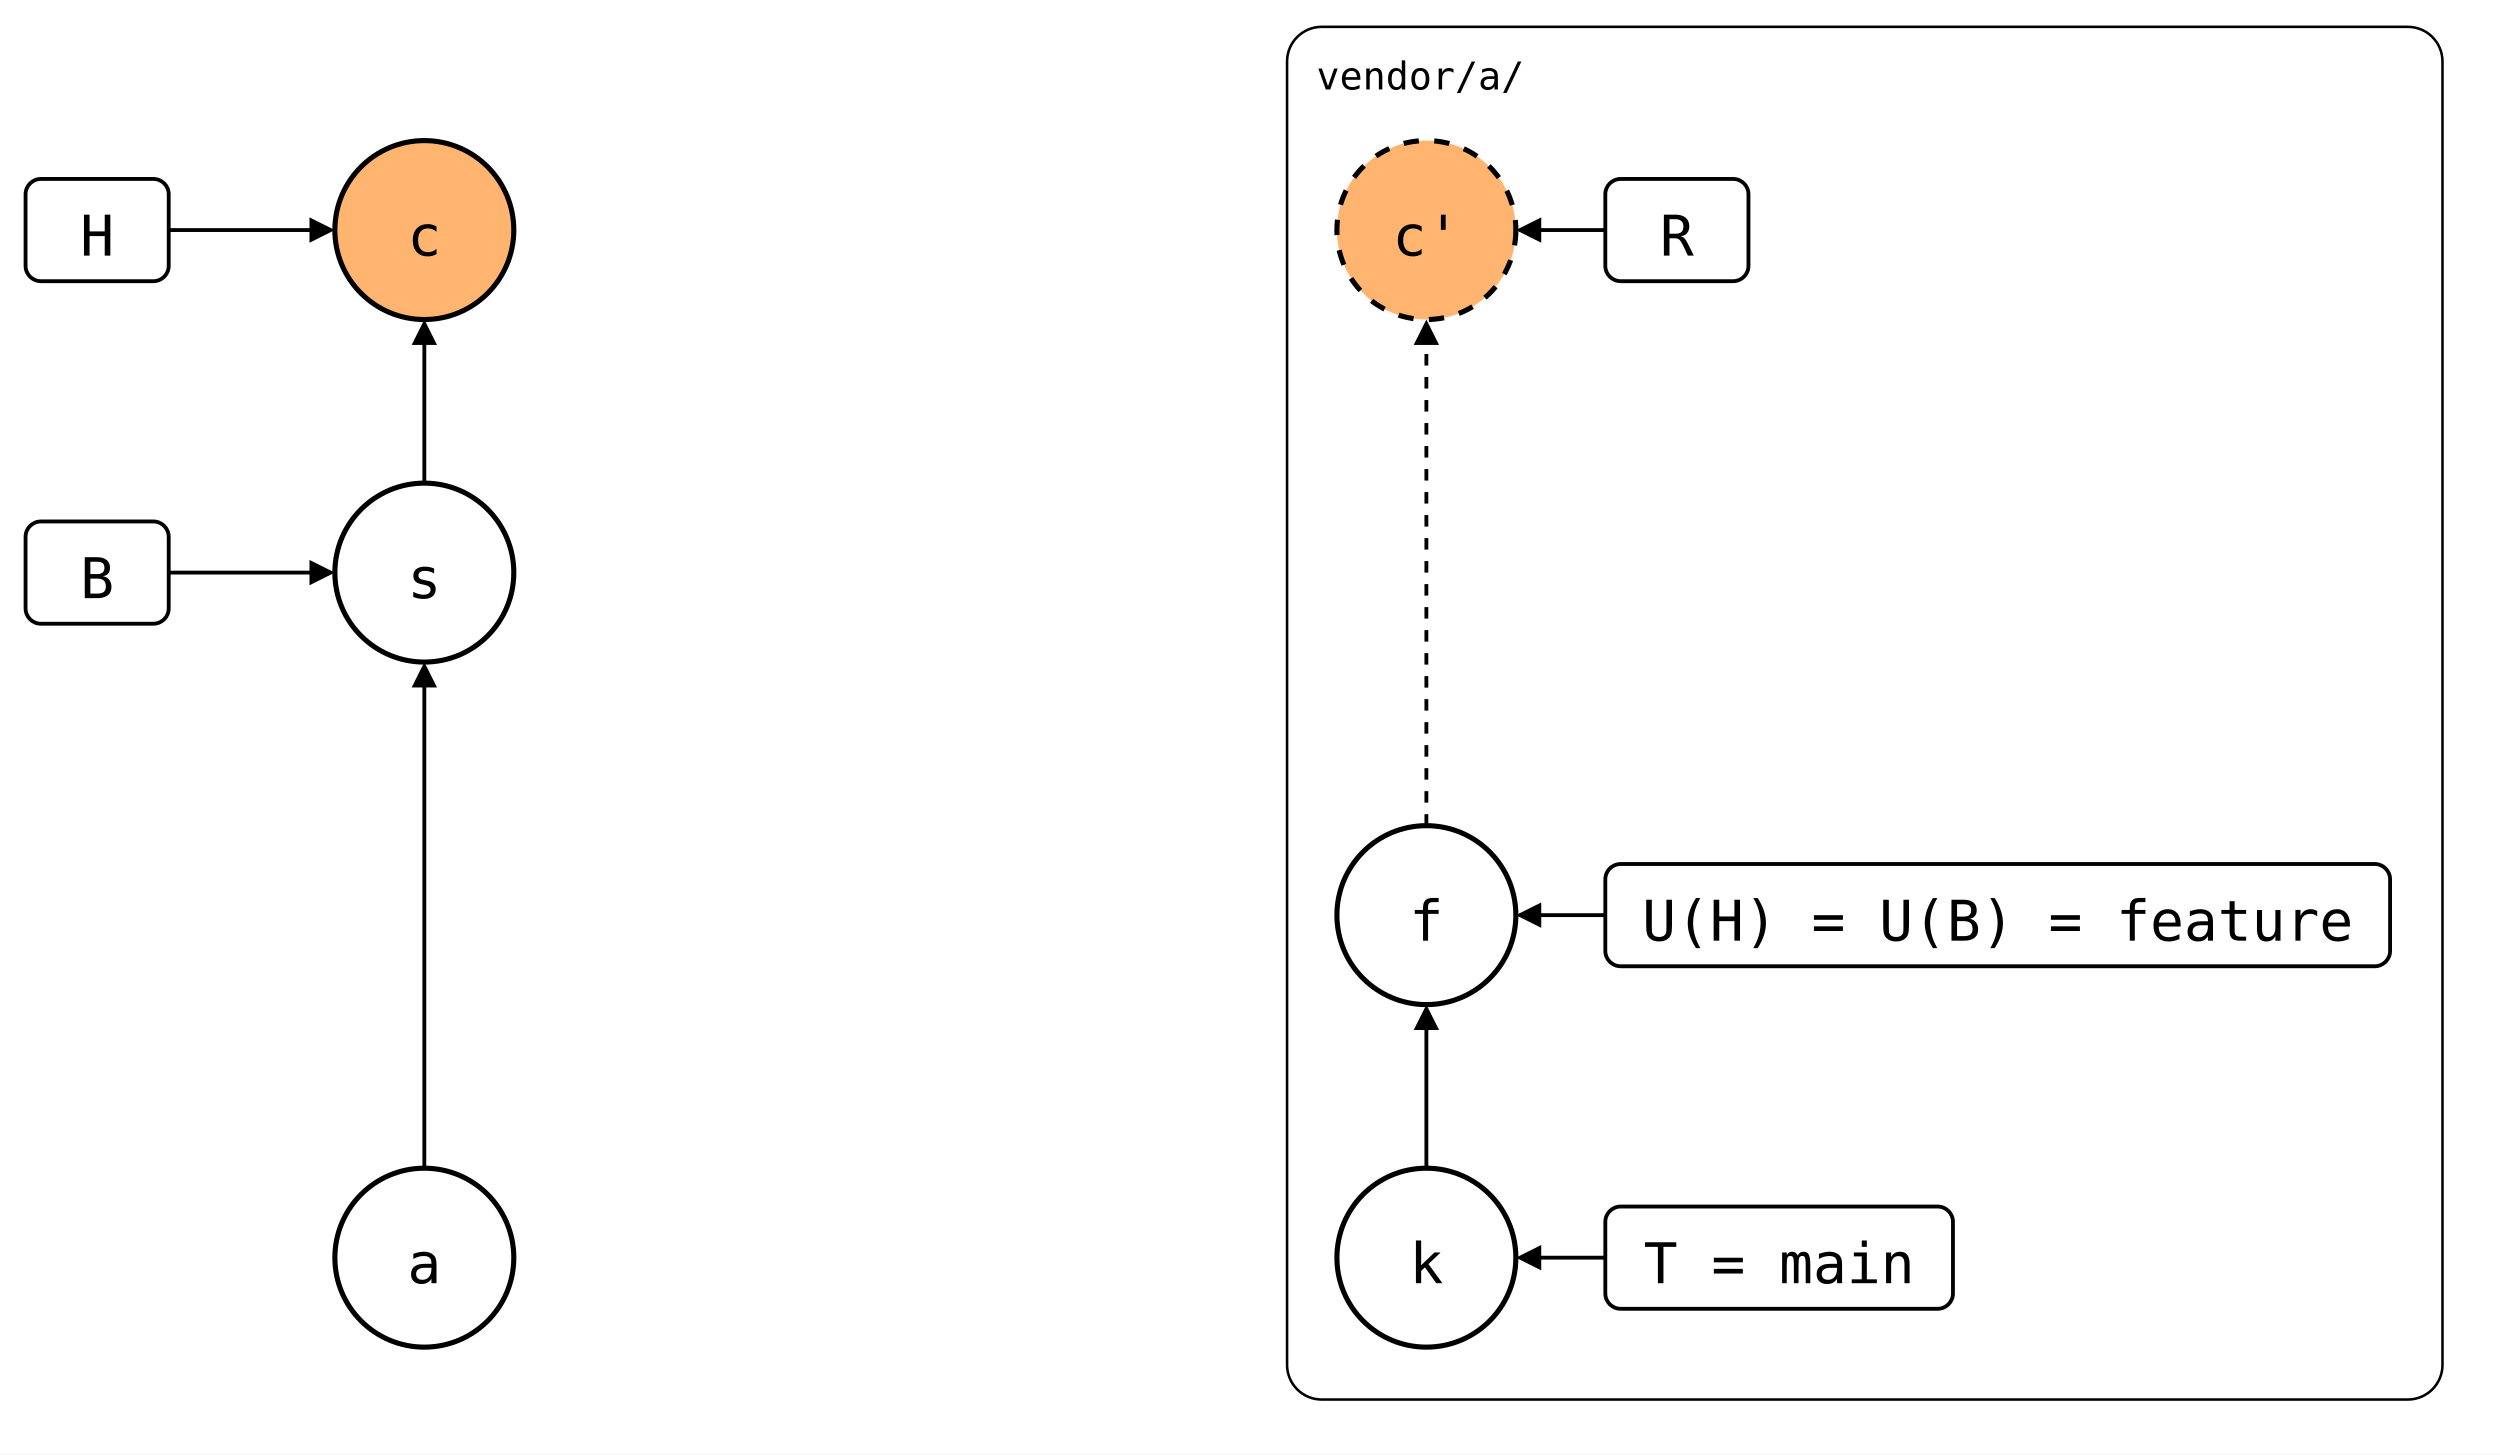
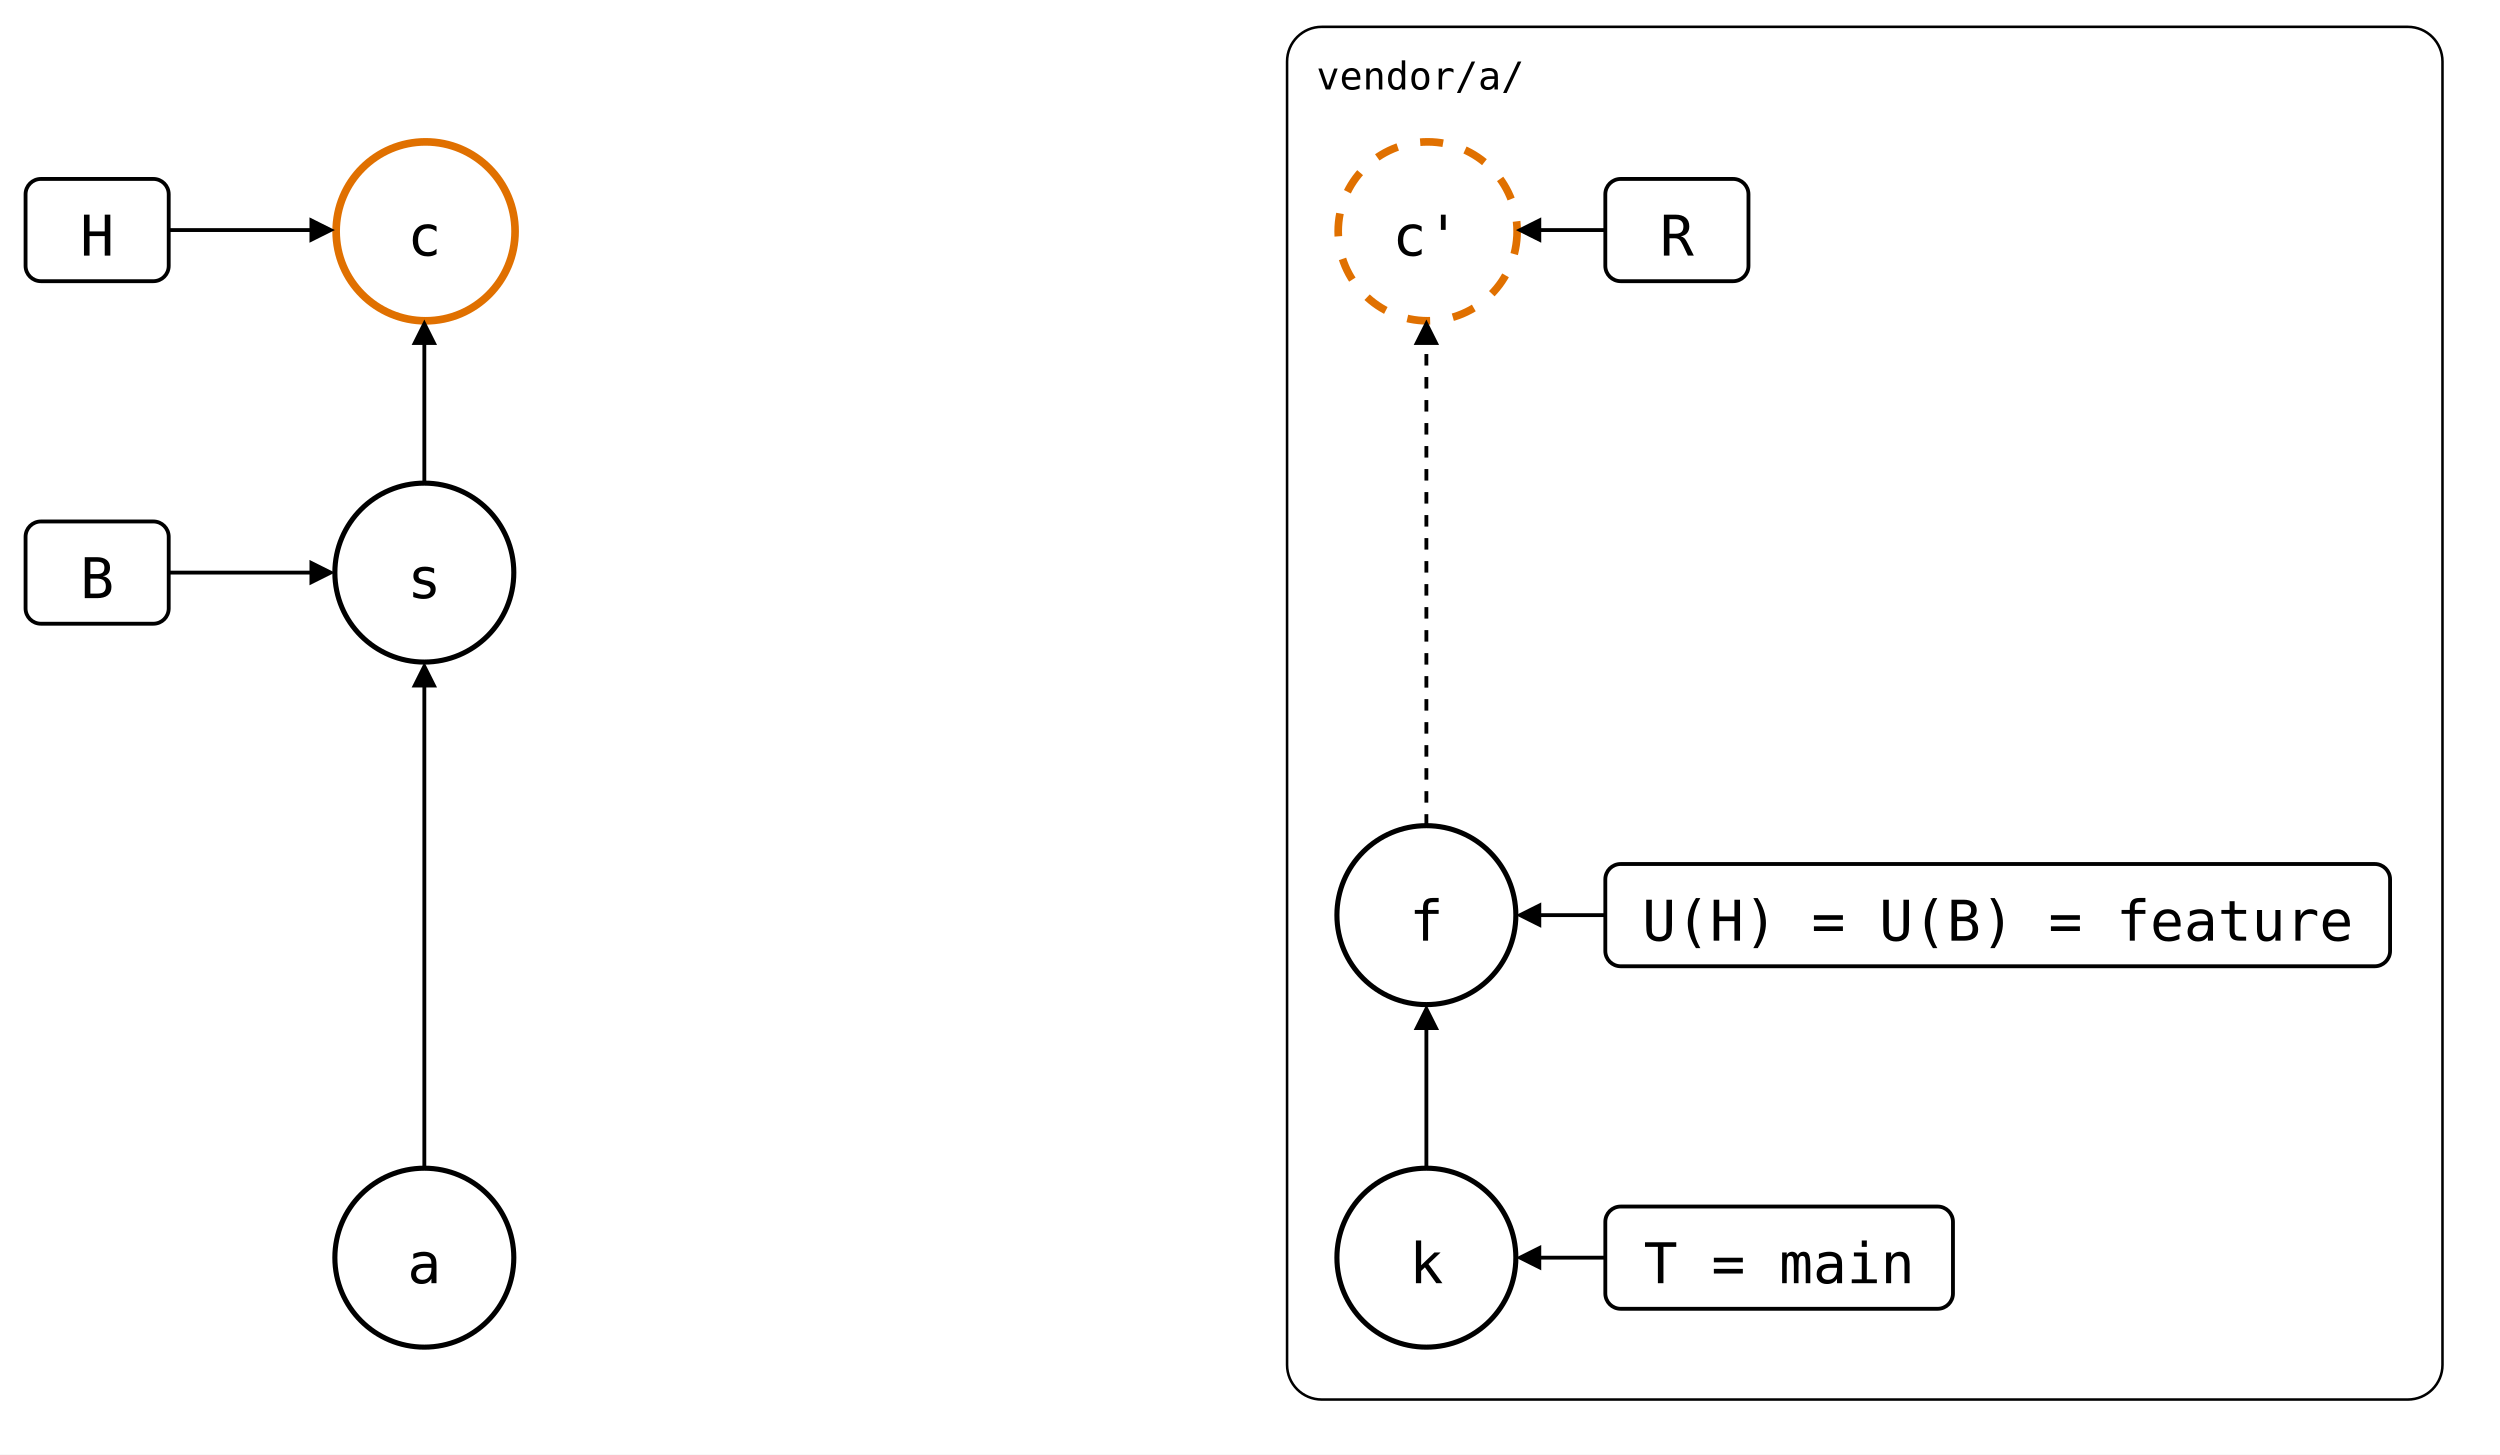
- <svg xmlns="http://www.w3.org/2000/svg" style="background: #ffffff; background-color: light-dark(#ffffff, #121212); color-scheme: light dark;" version="1.1" width="978px" height="569px" viewBox="0 0 978 569" id="ge-svg-wSOzeOpLmrL2bo-qZ2MO" content="&lt;mxfile host=&quot;Electron&quot;&gt;&#10;  &lt;diagram name=&quot;squash-merged-pull&quot; id=&quot;squash-merged-pull&quot;&gt;&#10;    &lt;mxGraphModel grid=&quot;0&quot; gridSize=&quot;10&quot; guides=&quot;1&quot; tooltips=&quot;1&quot; connect=&quot;1&quot; arrows=&quot;1&quot; fold=&quot;0&quot; page=&quot;0&quot; pageScale=&quot;1&quot; pageWidth=&quot;850&quot; pageHeight=&quot;1100&quot; background=&quot;#ffffff&quot; math=&quot;0&quot; shadow=&quot;0&quot;&gt;&#10;      &lt;root&gt;&#10;        &lt;mxCell id=&quot;0&quot; /&gt;&#10;        &lt;mxCell id=&quot;1&quot; parent=&quot;0&quot; /&gt;&#10;        &lt;mxCell id=&quot;lane&quot; parent=&quot;1&quot; style=&quot;rounded=1;arcSize=3;fillColor=none;strokeWidth=1;fontSize=15;verticalAlign=top;align=left;spacingLeft=10;spacingTop=4;fontFamily=Roboto Mono,monospace;&quot; value=&quot;vendor/a/&quot; vertex=&quot;1&quot;&gt;&#10;          &lt;mxGeometry height=&quot;537&quot; width=&quot;452&quot; x=&quot;601&quot; y=&quot;29&quot; as=&quot;geometry&quot; /&gt;&#10;        &lt;/mxCell&gt;&#10;        &lt;mxCell id=&quot;a&quot; parent=&quot;1&quot; style=&quot;ellipse;aspect=fixed;strokeWidth=2;fontSize=22;fontFamily=Roboto Mono,monospace;&quot; value=&quot;a&quot; vertex=&quot;1&quot;&gt;&#10;          &lt;mxGeometry height=&quot;70&quot; width=&quot;70&quot; x=&quot;229&quot; y=&quot;476&quot; as=&quot;geometry&quot; /&gt;&#10;        &lt;/mxCell&gt;&#10;        &lt;mxCell id=&quot;s&quot; parent=&quot;1&quot; style=&quot;ellipse;aspect=fixed;strokeWidth=2;fontSize=22;fontFamily=Roboto Mono,monospace;&quot; value=&quot;s&quot; vertex=&quot;1&quot;&gt;&#10;          &lt;mxGeometry height=&quot;70&quot; width=&quot;70&quot; x=&quot;229&quot; y=&quot;208&quot; as=&quot;geometry&quot; /&gt;&#10;        &lt;/mxCell&gt;&#10;        &lt;mxCell id=&quot;c&quot; parent=&quot;1&quot; style=&quot;ellipse;aspect=fixed;strokeWidth=2;fontSize=22;fontFamily=Roboto Mono,monospace;fillColor=#FFB570;&quot; value=&quot;c&quot; vertex=&quot;1&quot;&gt;&#10;          &lt;mxGeometry height=&quot;70&quot; width=&quot;70&quot; x=&quot;229&quot; y=&quot;74&quot; as=&quot;geometry&quot; /&gt;&#10;        &lt;/mxCell&gt;&#10;        &lt;mxCell id=&quot;k&quot; parent=&quot;1&quot; style=&quot;ellipse;aspect=fixed;strokeWidth=2;fontSize=22;fontFamily=Roboto Mono,monospace;&quot; value=&quot;k&quot; vertex=&quot;1&quot;&gt;&#10;          &lt;mxGeometry height=&quot;70&quot; width=&quot;70&quot; x=&quot;621&quot; y=&quot;476&quot; as=&quot;geometry&quot; /&gt;&#10;        &lt;/mxCell&gt;&#10;        &lt;mxCell id=&quot;f&quot; parent=&quot;1&quot; style=&quot;ellipse;aspect=fixed;strokeWidth=2;fontSize=22;fontFamily=Roboto Mono,monospace;&quot; value=&quot;f&quot; vertex=&quot;1&quot;&gt;&#10;          &lt;mxGeometry height=&quot;70&quot; width=&quot;70&quot; x=&quot;621&quot; y=&quot;342&quot; as=&quot;geometry&quot; /&gt;&#10;        &lt;/mxCell&gt;&#10;        &lt;mxCell id=&quot;c_&quot; parent=&quot;1&quot; style=&quot;ellipse;aspect=fixed;strokeWidth=2;fontSize=22;fontFamily=Roboto Mono,monospace;dashed=1;fillColor=#FFB570;&quot; value=&quot;c&amp;#39;&quot; vertex=&quot;1&quot;&gt;&#10;          &lt;mxGeometry height=&quot;70&quot; width=&quot;70&quot; x=&quot;621&quot; y=&quot;74&quot; as=&quot;geometry&quot; /&gt;&#10;        &lt;/mxCell&gt;&#10;        &lt;mxCell id=&quot;box0&quot; parent=&quot;1&quot; style=&quot;rounded=1;strokeWidth=1.5;fontSize=22;fontFamily=Roboto Mono,monospace;&quot; value=&quot;H&quot; vertex=&quot;1&quot;&gt;&#10;          &lt;mxGeometry height=&quot;40&quot; width=&quot;56&quot; x=&quot;108&quot; y=&quot;89&quot; as=&quot;geometry&quot; /&gt;&#10;        &lt;/mxCell&gt;&#10;        &lt;mxCell id=&quot;e0&quot; edge=&quot;1&quot; parent=&quot;1&quot; source=&quot;box0&quot; style=&quot;endArrow=block;endFill=1;html=1;strokeWidth=1.5;rounded=0;&quot; target=&quot;c&quot;&gt;&#10;          &lt;mxGeometry relative=&quot;1&quot; as=&quot;geometry&quot; /&gt;&#10;        &lt;/mxCell&gt;&#10;        &lt;mxCell id=&quot;box1&quot; parent=&quot;1&quot; style=&quot;rounded=1;strokeWidth=1.5;fontSize=22;fontFamily=Roboto Mono,monospace;&quot; value=&quot;B&quot; vertex=&quot;1&quot;&gt;&#10;          &lt;mxGeometry height=&quot;40&quot; width=&quot;56&quot; x=&quot;108&quot; y=&quot;223&quot; as=&quot;geometry&quot; /&gt;&#10;        &lt;/mxCell&gt;&#10;        &lt;mxCell id=&quot;e1&quot; edge=&quot;1&quot; parent=&quot;1&quot; source=&quot;box1&quot; style=&quot;endArrow=block;endFill=1;html=1;strokeWidth=1.5;rounded=0;&quot; target=&quot;s&quot;&gt;&#10;          &lt;mxGeometry relative=&quot;1&quot; as=&quot;geometry&quot; /&gt;&#10;        &lt;/mxCell&gt;&#10;        &lt;mxCell id=&quot;box2&quot; parent=&quot;1&quot; style=&quot;rounded=1;strokeWidth=1.5;fontSize=22;fontFamily=Roboto Mono,monospace;&quot; value=&quot;T = main&quot; vertex=&quot;1&quot;&gt;&#10;          &lt;mxGeometry height=&quot;40&quot; width=&quot;136&quot; x=&quot;726&quot; y=&quot;491&quot; as=&quot;geometry&quot; /&gt;&#10;        &lt;/mxCell&gt;&#10;        &lt;mxCell id=&quot;e2&quot; edge=&quot;1&quot; parent=&quot;1&quot; source=&quot;box2&quot; style=&quot;endArrow=block;endFill=1;html=1;strokeWidth=1.5;rounded=0;&quot; target=&quot;k&quot;&gt;&#10;          &lt;mxGeometry relative=&quot;1&quot; as=&quot;geometry&quot; /&gt;&#10;        &lt;/mxCell&gt;&#10;        &lt;mxCell id=&quot;box3&quot; parent=&quot;1&quot; style=&quot;rounded=1;strokeWidth=1.5;fontSize=22;fontFamily=Roboto Mono,monospace;&quot; value=&quot;U(H) = U(B) = feature&quot; vertex=&quot;1&quot;&gt;&#10;          &lt;mxGeometry height=&quot;40&quot; width=&quot;307&quot; x=&quot;726&quot; y=&quot;357&quot; as=&quot;geometry&quot; /&gt;&#10;        &lt;/mxCell&gt;&#10;        &lt;mxCell id=&quot;e3&quot; edge=&quot;1&quot; parent=&quot;1&quot; source=&quot;box3&quot; style=&quot;endArrow=block;endFill=1;html=1;strokeWidth=1.5;rounded=0;&quot; target=&quot;f&quot;&gt;&#10;          &lt;mxGeometry relative=&quot;1&quot; as=&quot;geometry&quot; /&gt;&#10;        &lt;/mxCell&gt;&#10;        &lt;mxCell id=&quot;box4&quot; parent=&quot;1&quot; style=&quot;rounded=1;strokeWidth=1.5;fontSize=22;fontFamily=Roboto Mono,monospace;&quot; value=&quot;R&quot; vertex=&quot;1&quot;&gt;&#10;          &lt;mxGeometry height=&quot;40&quot; width=&quot;56&quot; x=&quot;726&quot; y=&quot;89&quot; as=&quot;geometry&quot; /&gt;&#10;        &lt;/mxCell&gt;&#10;        &lt;mxCell id=&quot;e4&quot; edge=&quot;1&quot; parent=&quot;1&quot; source=&quot;box4&quot; style=&quot;endArrow=block;endFill=1;html=1;strokeWidth=1.5;rounded=0;&quot; target=&quot;c_&quot;&gt;&#10;          &lt;mxGeometry relative=&quot;1&quot; as=&quot;geometry&quot; /&gt;&#10;        &lt;/mxCell&gt;&#10;        &lt;mxCell id=&quot;e5&quot; edge=&quot;1&quot; parent=&quot;1&quot; source=&quot;a&quot; style=&quot;endArrow=block;endFill=1;html=1;strokeWidth=1.5;rounded=0;&quot; target=&quot;s&quot;&gt;&#10;          &lt;mxGeometry relative=&quot;1&quot; as=&quot;geometry&quot; /&gt;&#10;        &lt;/mxCell&gt;&#10;        &lt;mxCell id=&quot;e6&quot; edge=&quot;1&quot; parent=&quot;1&quot; source=&quot;s&quot; style=&quot;endArrow=block;endFill=1;html=1;strokeWidth=1.5;rounded=0;&quot; target=&quot;c&quot;&gt;&#10;          &lt;mxGeometry relative=&quot;1&quot; as=&quot;geometry&quot; /&gt;&#10;        &lt;/mxCell&gt;&#10;        &lt;mxCell id=&quot;e7&quot; edge=&quot;1&quot; parent=&quot;1&quot; source=&quot;k&quot; style=&quot;endArrow=block;endFill=1;html=1;strokeWidth=1.5;rounded=0;&quot; target=&quot;f&quot;&gt;&#10;          &lt;mxGeometry relative=&quot;1&quot; as=&quot;geometry&quot; /&gt;&#10;        &lt;/mxCell&gt;&#10;        &lt;mxCell id=&quot;e8&quot; edge=&quot;1&quot; parent=&quot;1&quot; source=&quot;f&quot; style=&quot;endArrow=block;endFill=1;html=1;strokeWidth=1.5;rounded=0;dashed=1;&quot; target=&quot;c_&quot;&gt;&#10;          &lt;mxGeometry relative=&quot;1&quot; as=&quot;geometry&quot; /&gt;&#10;        &lt;/mxCell&gt;&#10;      &lt;/root&gt;&#10;    &lt;/mxGraphModel&gt;&#10;  &lt;/diagram&gt;&#10;&lt;/mxfile&gt;&#10;">
-   <style type="text/css">@supports (color: light-dark(#000, #fff)) { #ge-svg-wSOzeOpLmrL2bo-qZ2MO { --ge-adaptive-bg: light-dark(#ffffff, var(--ge-dark-color, #121212)); } }</style>
+ <svg xmlns="http://www.w3.org/2000/svg" style="background: #ffffff; background-color: light-dark(#ffffff, #121212); color-scheme: light dark;" version="1.1" width="978px" height="569px" viewBox="0 0 978 569" id="ge-svg-d2YmRWk-My5h2-No0Hhh" content="&lt;mxfile host=&quot;Electron&quot;&gt;&#10;  &lt;diagram name=&quot;squash-merged-pull&quot; id=&quot;squash-merged-pull&quot;&gt;&#10;    &lt;mxGraphModel grid=&quot;0&quot; gridSize=&quot;10&quot; guides=&quot;1&quot; tooltips=&quot;1&quot; connect=&quot;1&quot; arrows=&quot;1&quot; fold=&quot;0&quot; page=&quot;0&quot; pageScale=&quot;1&quot; pageWidth=&quot;850&quot; pageHeight=&quot;1100&quot; background=&quot;#ffffff&quot; math=&quot;0&quot; shadow=&quot;0&quot;&gt;&#10;      &lt;root&gt;&#10;        &lt;mxCell id=&quot;0&quot; /&gt;&#10;        &lt;mxCell id=&quot;1&quot; parent=&quot;0&quot; /&gt;&#10;        &lt;mxCell id=&quot;lane&quot; parent=&quot;1&quot; style=&quot;rounded=1;arcSize=3;fillColor=none;strokeWidth=1;fontSize=15;verticalAlign=top;align=left;spacingLeft=10;spacingTop=4;fontFamily=Roboto Mono,monospace;&quot; value=&quot;vendor/a/&quot; vertex=&quot;1&quot;&gt;&#10;          &lt;mxGeometry height=&quot;537&quot; width=&quot;452&quot; x=&quot;601&quot; y=&quot;29&quot; as=&quot;geometry&quot; /&gt;&#10;        &lt;/mxCell&gt;&#10;        &lt;mxCell id=&quot;a&quot; parent=&quot;1&quot; style=&quot;ellipse;aspect=fixed;strokeWidth=2;fontSize=22;fontFamily=Roboto Mono,monospace;&quot; value=&quot;a&quot; vertex=&quot;1&quot;&gt;&#10;          &lt;mxGeometry height=&quot;70&quot; width=&quot;70&quot; x=&quot;229&quot; y=&quot;476&quot; as=&quot;geometry&quot; /&gt;&#10;        &lt;/mxCell&gt;&#10;        &lt;mxCell id=&quot;s&quot; parent=&quot;1&quot; style=&quot;ellipse;aspect=fixed;strokeWidth=2;fontSize=22;fontFamily=Roboto Mono,monospace;&quot; value=&quot;s&quot; vertex=&quot;1&quot;&gt;&#10;          &lt;mxGeometry height=&quot;70&quot; width=&quot;70&quot; x=&quot;229&quot; y=&quot;208&quot; as=&quot;geometry&quot; /&gt;&#10;        &lt;/mxCell&gt;&#10;        &lt;mxCell id=&quot;c&quot; parent=&quot;1&quot; style=&quot;ellipse;aspect=fixed;fontSize=22;fontFamily=Roboto Mono,monospace;strokeColor=#E07000;strokeWidth=3;&quot; value=&quot;c&quot; vertex=&quot;1&quot;&gt;&#10;          &lt;mxGeometry height=&quot;70&quot; width=&quot;70&quot; x=&quot;229&quot; y=&quot;74&quot; as=&quot;geometry&quot; /&gt;&#10;        &lt;/mxCell&gt;&#10;        &lt;mxCell id=&quot;k&quot; parent=&quot;1&quot; style=&quot;ellipse;aspect=fixed;strokeWidth=2;fontSize=22;fontFamily=Roboto Mono,monospace;&quot; value=&quot;k&quot; vertex=&quot;1&quot;&gt;&#10;          &lt;mxGeometry height=&quot;70&quot; width=&quot;70&quot; x=&quot;621&quot; y=&quot;476&quot; as=&quot;geometry&quot; /&gt;&#10;        &lt;/mxCell&gt;&#10;        &lt;mxCell id=&quot;f&quot; parent=&quot;1&quot; style=&quot;ellipse;aspect=fixed;strokeWidth=2;fontSize=22;fontFamily=Roboto Mono,monospace;&quot; value=&quot;f&quot; vertex=&quot;1&quot;&gt;&#10;          &lt;mxGeometry height=&quot;70&quot; width=&quot;70&quot; x=&quot;621&quot; y=&quot;342&quot; as=&quot;geometry&quot; /&gt;&#10;        &lt;/mxCell&gt;&#10;        &lt;mxCell id=&quot;c_&quot; parent=&quot;1&quot; style=&quot;ellipse;aspect=fixed;fontSize=22;fontFamily=Roboto Mono,monospace;dashed=1;strokeColor=#E07000;strokeWidth=3;&quot; value=&quot;c&amp;#39;&quot; vertex=&quot;1&quot;&gt;&#10;          &lt;mxGeometry height=&quot;70&quot; width=&quot;70&quot; x=&quot;621&quot; y=&quot;74&quot; as=&quot;geometry&quot; /&gt;&#10;        &lt;/mxCell&gt;&#10;        &lt;mxCell id=&quot;box0&quot; parent=&quot;1&quot; style=&quot;rounded=1;strokeWidth=1.5;fontSize=22;fontFamily=Roboto Mono,monospace;&quot; value=&quot;H&quot; vertex=&quot;1&quot;&gt;&#10;          &lt;mxGeometry height=&quot;40&quot; width=&quot;56&quot; x=&quot;108&quot; y=&quot;89&quot; as=&quot;geometry&quot; /&gt;&#10;        &lt;/mxCell&gt;&#10;        &lt;mxCell id=&quot;e0&quot; edge=&quot;1&quot; parent=&quot;1&quot; source=&quot;box0&quot; style=&quot;endArrow=block;endFill=1;html=1;strokeWidth=1.5;rounded=0;&quot; target=&quot;c&quot;&gt;&#10;          &lt;mxGeometry relative=&quot;1&quot; as=&quot;geometry&quot; /&gt;&#10;        &lt;/mxCell&gt;&#10;        &lt;mxCell id=&quot;box1&quot; parent=&quot;1&quot; style=&quot;rounded=1;strokeWidth=1.5;fontSize=22;fontFamily=Roboto Mono,monospace;&quot; value=&quot;B&quot; vertex=&quot;1&quot;&gt;&#10;          &lt;mxGeometry height=&quot;40&quot; width=&quot;56&quot; x=&quot;108&quot; y=&quot;223&quot; as=&quot;geometry&quot; /&gt;&#10;        &lt;/mxCell&gt;&#10;        &lt;mxCell id=&quot;e1&quot; edge=&quot;1&quot; parent=&quot;1&quot; source=&quot;box1&quot; style=&quot;endArrow=block;endFill=1;html=1;strokeWidth=1.5;rounded=0;&quot; target=&quot;s&quot;&gt;&#10;          &lt;mxGeometry relative=&quot;1&quot; as=&quot;geometry&quot; /&gt;&#10;        &lt;/mxCell&gt;&#10;        &lt;mxCell id=&quot;box2&quot; parent=&quot;1&quot; style=&quot;rounded=1;strokeWidth=1.5;fontSize=22;fontFamily=Roboto Mono,monospace;&quot; value=&quot;T = main&quot; vertex=&quot;1&quot;&gt;&#10;          &lt;mxGeometry height=&quot;40&quot; width=&quot;136&quot; x=&quot;726&quot; y=&quot;491&quot; as=&quot;geometry&quot; /&gt;&#10;        &lt;/mxCell&gt;&#10;        &lt;mxCell id=&quot;e2&quot; edge=&quot;1&quot; parent=&quot;1&quot; source=&quot;box2&quot; style=&quot;endArrow=block;endFill=1;html=1;strokeWidth=1.5;rounded=0;&quot; target=&quot;k&quot;&gt;&#10;          &lt;mxGeometry relative=&quot;1&quot; as=&quot;geometry&quot; /&gt;&#10;        &lt;/mxCell&gt;&#10;        &lt;mxCell id=&quot;box3&quot; parent=&quot;1&quot; style=&quot;rounded=1;strokeWidth=1.5;fontSize=22;fontFamily=Roboto Mono,monospace;&quot; value=&quot;U(H) = U(B) = feature&quot; vertex=&quot;1&quot;&gt;&#10;          &lt;mxGeometry height=&quot;40&quot; width=&quot;307&quot; x=&quot;726&quot; y=&quot;357&quot; as=&quot;geometry&quot; /&gt;&#10;        &lt;/mxCell&gt;&#10;        &lt;mxCell id=&quot;e3&quot; edge=&quot;1&quot; parent=&quot;1&quot; source=&quot;box3&quot; style=&quot;endArrow=block;endFill=1;html=1;strokeWidth=1.5;rounded=0;&quot; target=&quot;f&quot;&gt;&#10;          &lt;mxGeometry relative=&quot;1&quot; as=&quot;geometry&quot; /&gt;&#10;        &lt;/mxCell&gt;&#10;        &lt;mxCell id=&quot;box4&quot; parent=&quot;1&quot; style=&quot;rounded=1;strokeWidth=1.5;fontSize=22;fontFamily=Roboto Mono,monospace;&quot; value=&quot;R&quot; vertex=&quot;1&quot;&gt;&#10;          &lt;mxGeometry height=&quot;40&quot; width=&quot;56&quot; x=&quot;726&quot; y=&quot;89&quot; as=&quot;geometry&quot; /&gt;&#10;        &lt;/mxCell&gt;&#10;        &lt;mxCell id=&quot;e4&quot; edge=&quot;1&quot; parent=&quot;1&quot; source=&quot;box4&quot; style=&quot;endArrow=block;endFill=1;html=1;strokeWidth=1.5;rounded=0;&quot; target=&quot;c_&quot;&gt;&#10;          &lt;mxGeometry relative=&quot;1&quot; as=&quot;geometry&quot; /&gt;&#10;        &lt;/mxCell&gt;&#10;        &lt;mxCell id=&quot;e5&quot; edge=&quot;1&quot; parent=&quot;1&quot; source=&quot;a&quot; style=&quot;endArrow=block;endFill=1;html=1;strokeWidth=1.5;rounded=0;&quot; target=&quot;s&quot;&gt;&#10;          &lt;mxGeometry relative=&quot;1&quot; as=&quot;geometry&quot; /&gt;&#10;        &lt;/mxCell&gt;&#10;        &lt;mxCell id=&quot;e6&quot; edge=&quot;1&quot; parent=&quot;1&quot; source=&quot;s&quot; style=&quot;endArrow=block;endFill=1;html=1;strokeWidth=1.5;rounded=0;&quot; target=&quot;c&quot;&gt;&#10;          &lt;mxGeometry relative=&quot;1&quot; as=&quot;geometry&quot; /&gt;&#10;        &lt;/mxCell&gt;&#10;        &lt;mxCell id=&quot;e7&quot; edge=&quot;1&quot; parent=&quot;1&quot; source=&quot;k&quot; style=&quot;endArrow=block;endFill=1;html=1;strokeWidth=1.5;rounded=0;&quot; target=&quot;f&quot;&gt;&#10;          &lt;mxGeometry relative=&quot;1&quot; as=&quot;geometry&quot; /&gt;&#10;        &lt;/mxCell&gt;&#10;        &lt;mxCell id=&quot;e8&quot; edge=&quot;1&quot; parent=&quot;1&quot; source=&quot;f&quot; style=&quot;endArrow=block;endFill=1;html=1;strokeWidth=1.5;rounded=0;dashed=1;&quot; target=&quot;c_&quot;&gt;&#10;          &lt;mxGeometry relative=&quot;1&quot; as=&quot;geometry&quot; /&gt;&#10;        &lt;/mxCell&gt;&#10;      &lt;/root&gt;&#10;    &lt;/mxGraphModel&gt;&#10;  &lt;/diagram&gt;&#10;&lt;/mxfile&gt;&#10;">
+   <style type="text/css">@supports (color: light-dark(#000, #fff)) { #ge-svg-d2YmRWk-My5h2-No0Hhh { --ge-adaptive-bg: light-dark(#ffffff, var(--ge-dark-color, #121212)); } }</style>
  <defs />
  <rect fill="#ffffff" width="100%" height="100%" x="0" y="0" style="fill: light-dark(rgb(255, 255, 255), rgb(18, 18, 18));" />
  <g>
    <g data-cell-id="0">
      <g data-cell-id="1">
        <g data-cell-id="lane">
          <g transform="translate(0.5,0.5)">
            <rect x="503" y="10" width="452" height="537" rx="13.56" ry="13.56" fill="none" stroke="#000000" pointer-events="all" style="stroke: light-dark(rgb(0, 0, 0), rgb(255, 255, 255));" />
          </g>
          <g>
            <g fill="#000000" font-family="'Roboto Mono', monospace" text-anchor="start" font-size="15px" style="fill: light-dark(rgb(0, 0, 0), rgb(255, 255, 255));">
              <text x="515" y="35">vendor/a/</text>
            </g>
          </g>
        </g>
        <g data-cell-id="a">
          <g>
            <ellipse cx="166" cy="492" rx="35" ry="35" fill="#ffffff" stroke="#000000" stroke-width="2" pointer-events="all" style="fill: var(--ge-adaptive-bg, #ffffff); stroke: light-dark(rgb(0, 0, 0), rgb(255, 255, 255));" />
          </g>
          <g>
            <g fill="#000000" font-family="'Roboto Mono', monospace" text-anchor="middle" font-size="22px" style="fill: light-dark(rgb(0, 0, 0), rgb(255, 255, 255));">
              <text x="166" y="502">a</text>
            </g>
          </g>
        </g>
        <g data-cell-id="s">
          <g>
            <ellipse cx="166" cy="224" rx="35" ry="35" fill="#ffffff" stroke="#000000" stroke-width="2" pointer-events="all" style="fill: var(--ge-adaptive-bg, #ffffff); stroke: light-dark(rgb(0, 0, 0), rgb(255, 255, 255));" />
          </g>
          <g>
            <g fill="#000000" font-family="'Roboto Mono', monospace" text-anchor="middle" font-size="22px" style="fill: light-dark(rgb(0, 0, 0), rgb(255, 255, 255));">
              <text x="166" y="234">s</text>
            </g>
          </g>
        </g>
        <g data-cell-id="c">
-           <g>
-             <ellipse cx="166" cy="90" rx="35" ry="35" fill="#ffb570" stroke="#000000" stroke-width="2" pointer-events="all" style="fill: light-dark(rgb(255, 181, 112), rgb(126, 63, 3)); stroke: light-dark(rgb(0, 0, 0), rgb(255, 255, 255));" />
+           <g transform="translate(0.5,0.5)">
+             <ellipse cx="166" cy="90" rx="35" ry="35" fill="#ffffff" stroke="#e07000" stroke-width="3" pointer-events="all" style="fill: var(--ge-adaptive-bg, #ffffff); stroke: light-dark(rgb(224, 112, 0), rgb(210, 114, 18));" />
          </g>
          <g>
            <g fill="#000000" font-family="'Roboto Mono', monospace" text-anchor="middle" font-size="22px" style="fill: light-dark(rgb(0, 0, 0), rgb(255, 255, 255));">
              <text x="166" y="100">c</text>
            </g>
          </g>
        </g>
        <g data-cell-id="k">
          <g>
            <ellipse cx="558" cy="492" rx="35" ry="35" fill="#ffffff" stroke="#000000" stroke-width="2" pointer-events="all" style="fill: var(--ge-adaptive-bg, #ffffff); stroke: light-dark(rgb(0, 0, 0), rgb(255, 255, 255));" />
          </g>
          <g>
            <g fill="#000000" font-family="'Roboto Mono', monospace" text-anchor="middle" font-size="22px" style="fill: light-dark(rgb(0, 0, 0), rgb(255, 255, 255));">
              <text x="558" y="502">k</text>
            </g>
          </g>
        </g>
        <g data-cell-id="f">
          <g>
            <ellipse cx="558" cy="358" rx="35" ry="35" fill="#ffffff" stroke="#000000" stroke-width="2" pointer-events="all" style="fill: var(--ge-adaptive-bg, #ffffff); stroke: light-dark(rgb(0, 0, 0), rgb(255, 255, 255));" />
          </g>
          <g>
            <g fill="#000000" font-family="'Roboto Mono', monospace" text-anchor="middle" font-size="22px" style="fill: light-dark(rgb(0, 0, 0), rgb(255, 255, 255));">
              <text x="558" y="368">f</text>
            </g>
          </g>
        </g>
        <g data-cell-id="c_">
-           <g>
-             <ellipse cx="558" cy="90" rx="35" ry="35" fill="#ffb570" stroke="#000000" stroke-width="2" stroke-dasharray="6 6" pointer-events="all" style="fill: light-dark(rgb(255, 181, 112), rgb(126, 63, 3)); stroke: light-dark(rgb(0, 0, 0), rgb(255, 255, 255));" />
+           <g transform="translate(0.5,0.5)">
+             <ellipse cx="558" cy="90" rx="35" ry="35" fill="#ffffff" stroke="#e07000" stroke-width="3" stroke-dasharray="9 9" pointer-events="all" style="fill: var(--ge-adaptive-bg, #ffffff); stroke: light-dark(rgb(224, 112, 0), rgb(210, 114, 18));" />
          </g>
          <g>
            <g fill="#000000" font-family="'Roboto Mono', monospace" text-anchor="middle" font-size="22px" style="fill: light-dark(rgb(0, 0, 0), rgb(255, 255, 255));">
              <text x="558" y="100">c'</text>
            </g>
          </g>
        </g>
        <g data-cell-id="box0">
          <g>
            <rect x="10" y="70" width="56" height="40" rx="6" ry="6" fill="#ffffff" stroke="#000000" stroke-width="1.5" pointer-events="all" style="fill: var(--ge-adaptive-bg, #ffffff); stroke: light-dark(rgb(0, 0, 0), rgb(255, 255, 255));" />
          </g>
          <g>
            <g fill="#000000" font-family="'Roboto Mono', monospace" text-anchor="middle" font-size="22px" style="fill: light-dark(rgb(0, 0, 0), rgb(255, 255, 255));">
              <text x="38" y="100">H</text>
            </g>
          </g>
        </g>
        <g data-cell-id="e0">
          <g>
            <path d="M 66 90 L 121.82 90" fill="none" stroke="#000000" stroke-width="1.5" stroke-miterlimit="10" pointer-events="stroke" style="stroke: light-dark(rgb(0, 0, 0), rgb(255, 255, 255));" />
            <path d="M 129.32 90 L 121.82 93.75 L 121.82 86.25 Z" fill="#000000" stroke="#000000" stroke-width="1.5" stroke-miterlimit="10" pointer-events="all" style="fill: light-dark(rgb(0, 0, 0), rgb(255, 255, 255)); stroke: light-dark(rgb(0, 0, 0), rgb(255, 255, 255));" />
          </g>
        </g>
        <g data-cell-id="box1">
          <g>
            <rect x="10" y="204" width="56" height="40" rx="6" ry="6" fill="#ffffff" stroke="#000000" stroke-width="1.5" pointer-events="all" style="fill: var(--ge-adaptive-bg, #ffffff); stroke: light-dark(rgb(0, 0, 0), rgb(255, 255, 255));" />
          </g>
          <g>
            <g fill="#000000" font-family="'Roboto Mono', monospace" text-anchor="middle" font-size="22px" style="fill: light-dark(rgb(0, 0, 0), rgb(255, 255, 255));">
              <text x="38" y="234">B</text>
            </g>
          </g>
        </g>
        <g data-cell-id="e1">
          <g>
            <path d="M 66 224 L 121.82 224" fill="none" stroke="#000000" stroke-width="1.5" stroke-miterlimit="10" pointer-events="stroke" style="stroke: light-dark(rgb(0, 0, 0), rgb(255, 255, 255));" />
            <path d="M 129.32 224 L 121.82 227.75 L 121.82 220.25 Z" fill="#000000" stroke="#000000" stroke-width="1.5" stroke-miterlimit="10" pointer-events="all" style="fill: light-dark(rgb(0, 0, 0), rgb(255, 255, 255)); stroke: light-dark(rgb(0, 0, 0), rgb(255, 255, 255));" />
          </g>
        </g>
        <g data-cell-id="box2">
          <g>
            <rect x="628" y="472" width="136" height="40" rx="6" ry="6" fill="#ffffff" stroke="#000000" stroke-width="1.5" pointer-events="all" style="fill: var(--ge-adaptive-bg, #ffffff); stroke: light-dark(rgb(0, 0, 0), rgb(255, 255, 255));" />
          </g>
          <g>
            <g fill="#000000" font-family="'Roboto Mono', monospace" text-anchor="middle" font-size="22px" style="fill: light-dark(rgb(0, 0, 0), rgb(255, 255, 255));">
              <text x="696" y="502">T = main</text>
            </g>
          </g>
        </g>
        <g data-cell-id="e2">
          <g>
            <path d="M 628 492 L 602.18 492" fill="none" stroke="#000000" stroke-width="1.5" stroke-miterlimit="10" pointer-events="stroke" style="stroke: light-dark(rgb(0, 0, 0), rgb(255, 255, 255));" />
            <path d="M 594.68 492 L 602.18 488.25 L 602.18 495.75 Z" fill="#000000" stroke="#000000" stroke-width="1.5" stroke-miterlimit="10" pointer-events="all" style="fill: light-dark(rgb(0, 0, 0), rgb(255, 255, 255)); stroke: light-dark(rgb(0, 0, 0), rgb(255, 255, 255));" />
          </g>
        </g>
        <g data-cell-id="box3">
          <g>
            <rect x="628" y="338" width="307" height="40" rx="6" ry="6" fill="#ffffff" stroke="#000000" stroke-width="1.5" pointer-events="all" style="fill: var(--ge-adaptive-bg, #ffffff); stroke: light-dark(rgb(0, 0, 0), rgb(255, 255, 255));" />
          </g>
          <g>
            <g fill="#000000" font-family="'Roboto Mono', monospace" text-anchor="middle" font-size="22px" style="fill: light-dark(rgb(0, 0, 0), rgb(255, 255, 255));">
              <text x="781.5" y="368">U(H) = U(B) = feature</text>
            </g>
          </g>
        </g>
        <g data-cell-id="e3">
          <g>
            <path d="M 628 358 L 602.18 358" fill="none" stroke="#000000" stroke-width="1.5" stroke-miterlimit="10" pointer-events="stroke" style="stroke: light-dark(rgb(0, 0, 0), rgb(255, 255, 255));" />
            <path d="M 594.68 358 L 602.18 354.25 L 602.18 361.75 Z" fill="#000000" stroke="#000000" stroke-width="1.5" stroke-miterlimit="10" pointer-events="all" style="fill: light-dark(rgb(0, 0, 0), rgb(255, 255, 255)); stroke: light-dark(rgb(0, 0, 0), rgb(255, 255, 255));" />
          </g>
        </g>
        <g data-cell-id="box4">
          <g>
            <rect x="628" y="70" width="56" height="40" rx="6" ry="6" fill="#ffffff" stroke="#000000" stroke-width="1.5" pointer-events="all" style="fill: var(--ge-adaptive-bg, #ffffff); stroke: light-dark(rgb(0, 0, 0), rgb(255, 255, 255));" />
          </g>
          <g>
            <g fill="#000000" font-family="'Roboto Mono', monospace" text-anchor="middle" font-size="22px" style="fill: light-dark(rgb(0, 0, 0), rgb(255, 255, 255));">
              <text x="656" y="100">R</text>
            </g>
          </g>
        </g>
        <g data-cell-id="e4">
          <g>
            <path d="M 628 90 L 602.18 90" fill="none" stroke="#000000" stroke-width="1.5" stroke-miterlimit="10" pointer-events="stroke" style="stroke: light-dark(rgb(0, 0, 0), rgb(255, 255, 255));" />
            <path d="M 594.68 90 L 602.18 86.25 L 602.18 93.75 Z" fill="#000000" stroke="#000000" stroke-width="1.5" stroke-miterlimit="10" pointer-events="all" style="fill: light-dark(rgb(0, 0, 0), rgb(255, 255, 255)); stroke: light-dark(rgb(0, 0, 0), rgb(255, 255, 255));" />
          </g>
        </g>
        <g data-cell-id="e5">
          <g>
            <path d="M 166 457 L 166 268.18" fill="none" stroke="#000000" stroke-width="1.5" stroke-miterlimit="10" pointer-events="stroke" style="stroke: light-dark(rgb(0, 0, 0), rgb(255, 255, 255));" />
            <path d="M 166 260.68 L 169.75 268.18 L 162.25 268.18 Z" fill="#000000" stroke="#000000" stroke-width="1.5" stroke-miterlimit="10" pointer-events="all" style="fill: light-dark(rgb(0, 0, 0), rgb(255, 255, 255)); stroke: light-dark(rgb(0, 0, 0), rgb(255, 255, 255));" />
          </g>
        </g>
        <g data-cell-id="e6">
          <g>
            <path d="M 166 189 L 166 134.18" fill="none" stroke="#000000" stroke-width="1.5" stroke-miterlimit="10" pointer-events="stroke" style="stroke: light-dark(rgb(0, 0, 0), rgb(255, 255, 255));" />
            <path d="M 166 126.68 L 169.75 134.18 L 162.25 134.18 Z" fill="#000000" stroke="#000000" stroke-width="1.5" stroke-miterlimit="10" pointer-events="all" style="fill: light-dark(rgb(0, 0, 0), rgb(255, 255, 255)); stroke: light-dark(rgb(0, 0, 0), rgb(255, 255, 255));" />
          </g>
        </g>
        <g data-cell-id="e7">
          <g>
            <path d="M 558 457 L 558 402.18" fill="none" stroke="#000000" stroke-width="1.5" stroke-miterlimit="10" pointer-events="stroke" style="stroke: light-dark(rgb(0, 0, 0), rgb(255, 255, 255));" />
            <path d="M 558 394.68 L 561.75 402.18 L 554.25 402.18 Z" fill="#000000" stroke="#000000" stroke-width="1.5" stroke-miterlimit="10" pointer-events="all" style="fill: light-dark(rgb(0, 0, 0), rgb(255, 255, 255)); stroke: light-dark(rgb(0, 0, 0), rgb(255, 255, 255));" />
          </g>
        </g>
        <g data-cell-id="e8">
          <g>
            <path d="M 558 323 L 558 134.18" fill="none" stroke="#000000" stroke-width="1.5" stroke-miterlimit="10" stroke-dasharray="4.5 4.5" pointer-events="stroke" style="stroke: light-dark(rgb(0, 0, 0), rgb(255, 255, 255));" />
            <path d="M 558 126.68 L 561.75 134.18 L 554.25 134.18 Z" fill="#000000" stroke="#000000" stroke-width="1.5" stroke-miterlimit="10" pointer-events="all" style="fill: light-dark(rgb(0, 0, 0), rgb(255, 255, 255)); stroke: light-dark(rgb(0, 0, 0), rgb(255, 255, 255));" />
          </g>
        </g>
      </g>
    </g>
  </g>
</svg>
